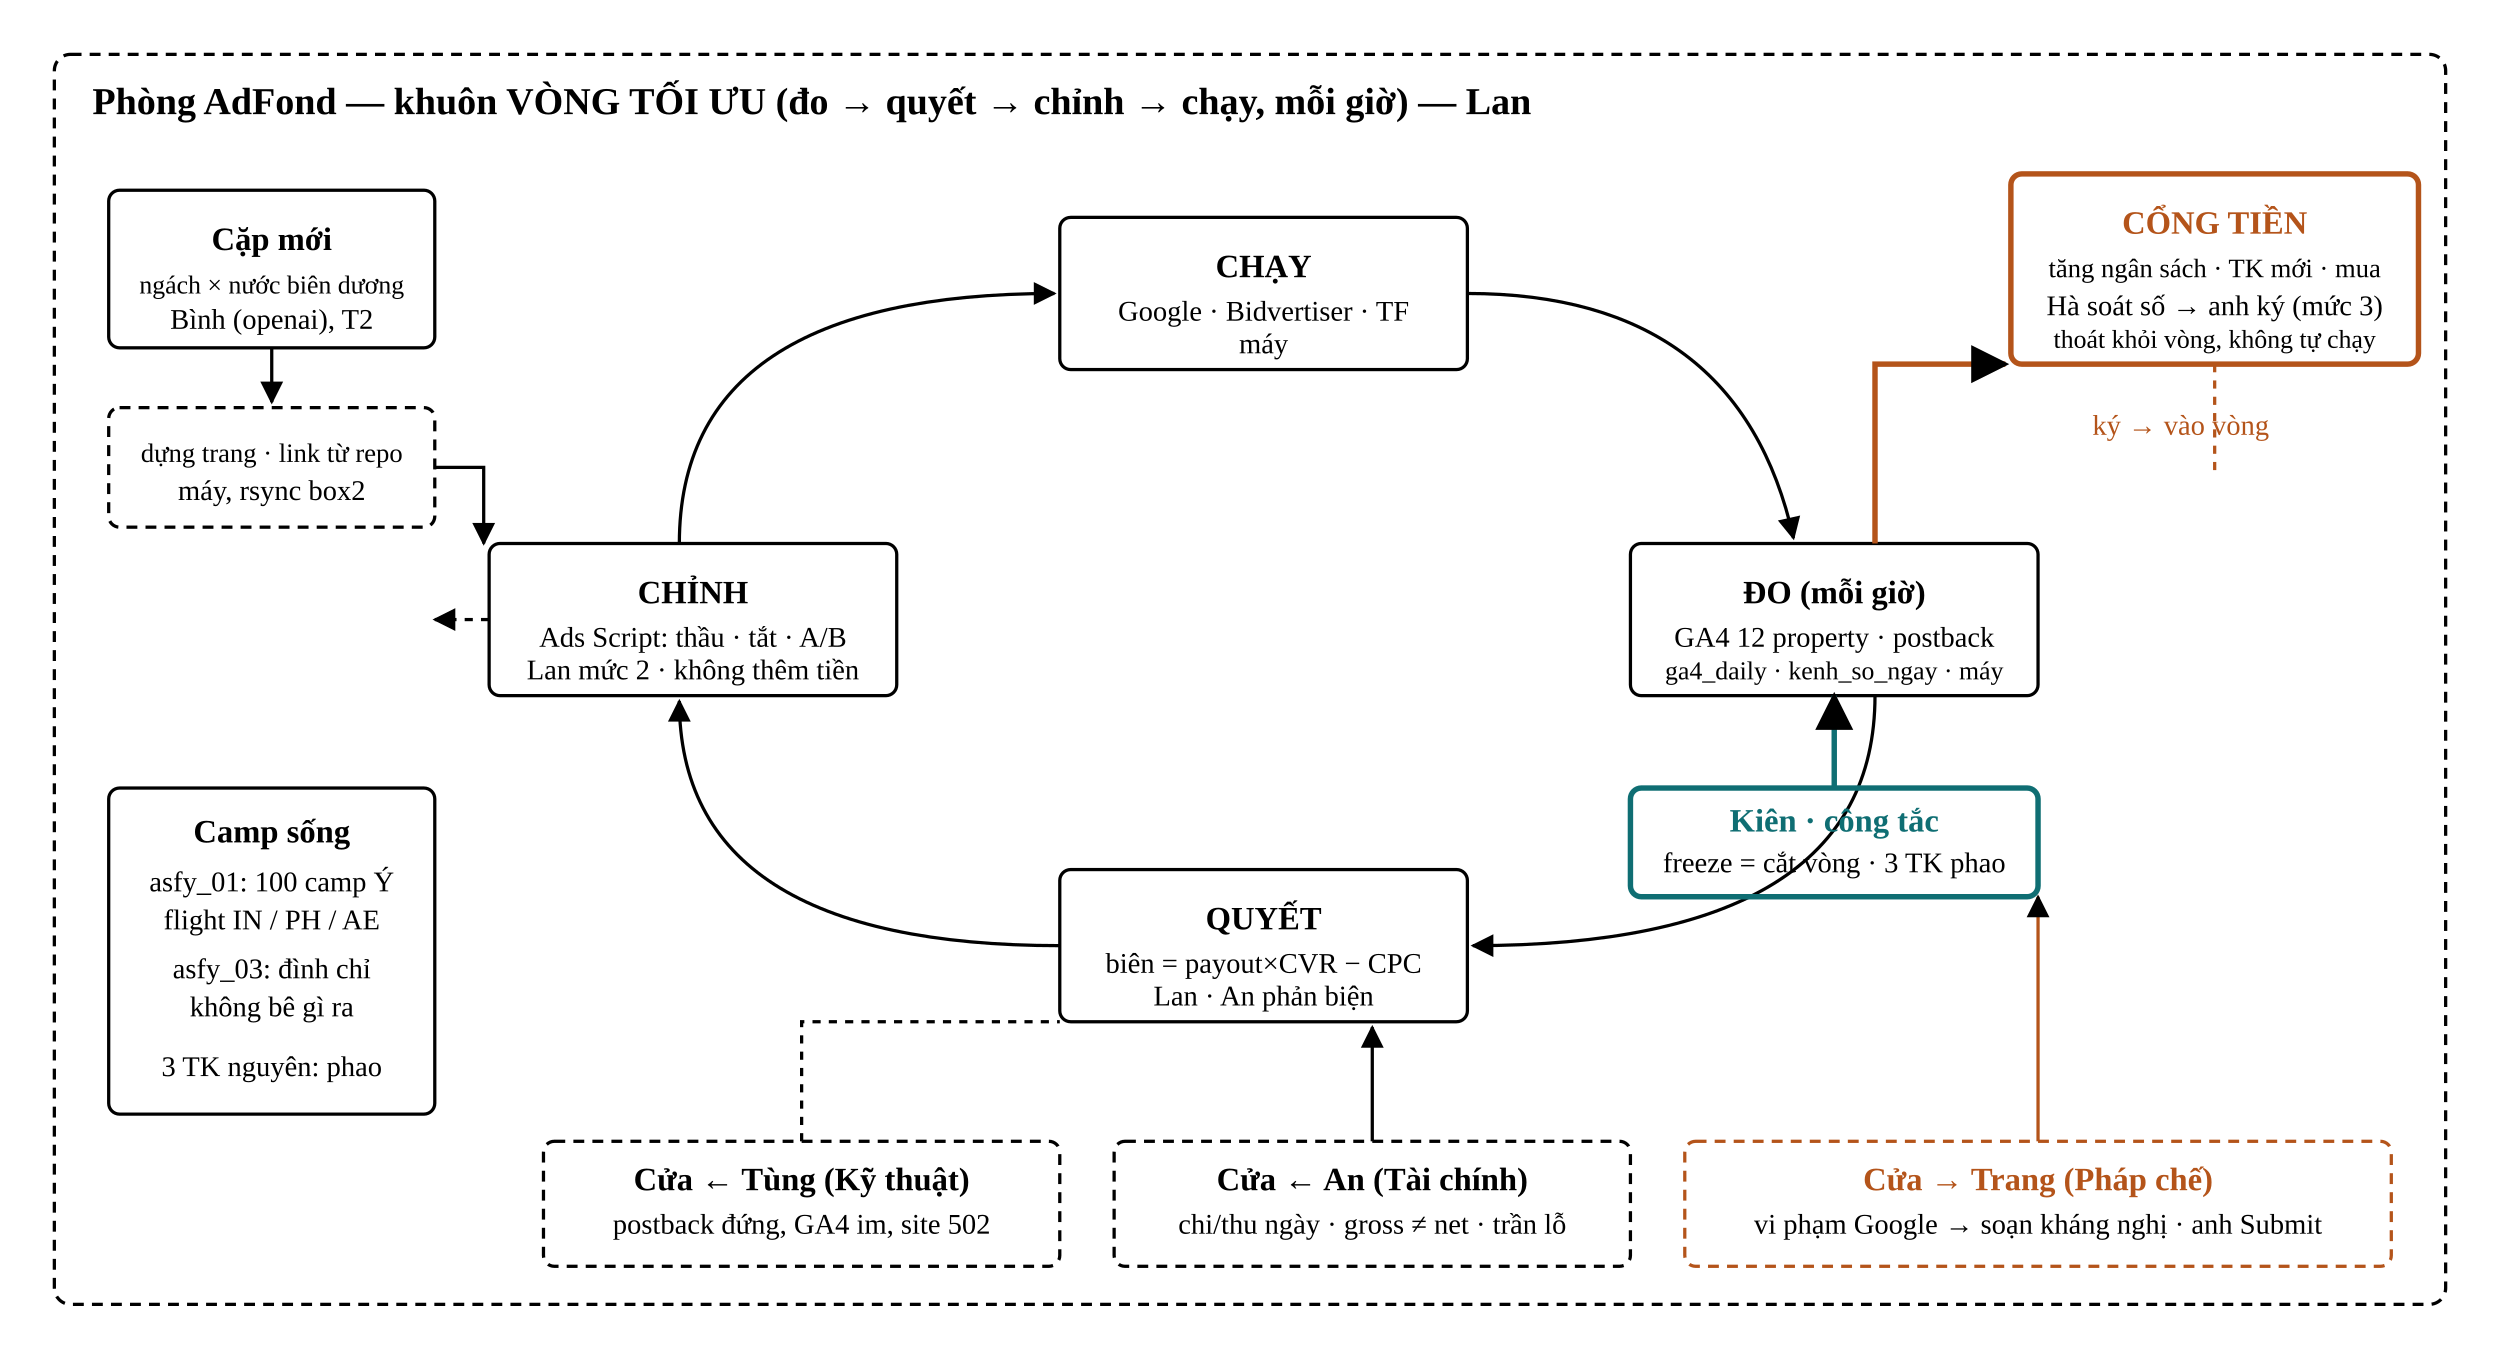
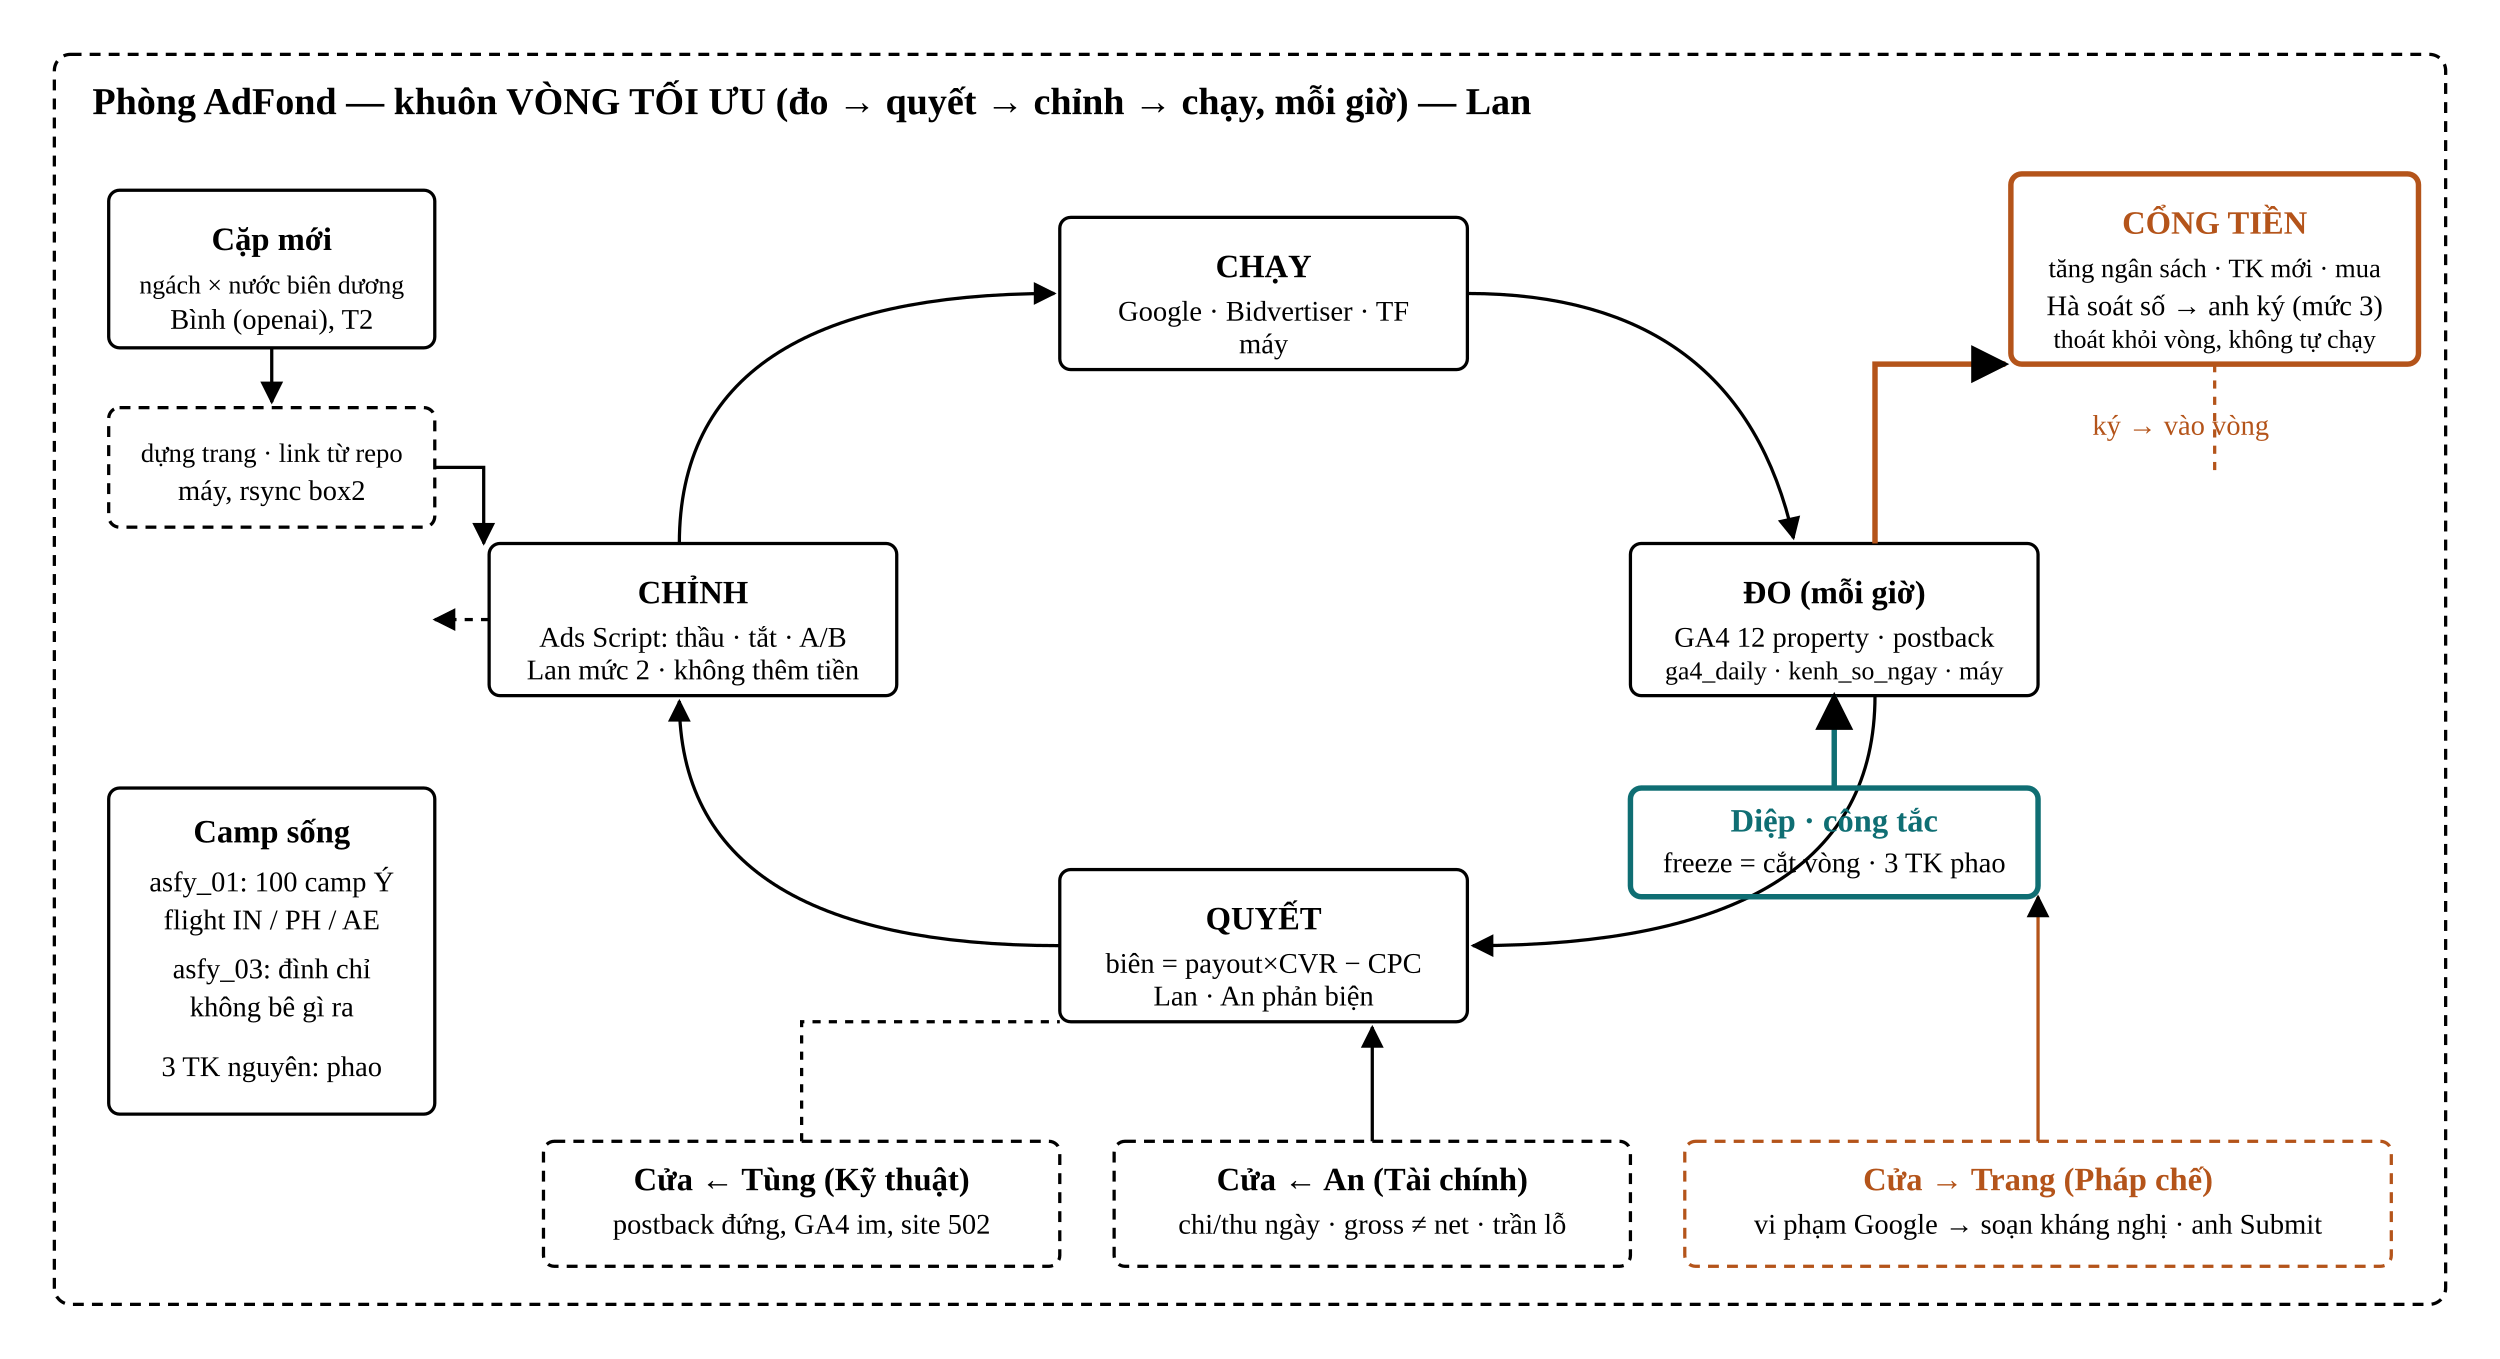
- <svg viewBox="0 0 920 500" role="img" aria-label="Phòng AdFond theo khuôn vòng tối ưu: camp chạy, GA4 đo mỗi giờ, Lan quyết theo biên, Ads Script chỉnh trần thầu, quay lại chạy; cặp mới từ Bình đi vào vòng qua dựng trang; mọi thứ chạm tiền thoát ra cổng anh ký; Kiên là công tắc cắt vòng; Trang nhận thông báo chính sách" class="so-do">
+ <svg viewBox="0 0 920 500" role="img" aria-label="Phòng AdFond theo khuôn vòng tối ưu: camp chạy, GA4 đo mỗi giờ, Lan quyết theo biên, Ads Script chỉnh trần thầu, quay lại chạy; cặp mới từ Bình đi vào vòng qua dựng trang; mọi thứ chạm tiền thoát ra cổng anh ký; Diệp là công tắc cắt vòng; Trang nhận thông báo chính sách" class="so-do">
  <defs>
    <marker id="ar" viewBox="0 0 10 10" refX="9" refY="5" markerWidth="7" markerHeight="7" orient="auto-start-reverse">
      <path d="M0 0L10 5L0 10z" fill="currentColor" />
    </marker>
  </defs>
  <g fill="none" stroke="currentColor" stroke-width="1.2">
    <rect x="20" y="20" width="880" height="460" rx="6" stroke-dasharray="4 3" />
    <text x="34" y="42" font-size="14" font-weight="600" fill="currentColor" stroke="none">Phòng AdFond — khuôn VÒNG TỐI ƯU (đo → quyết → chỉnh → chạy, mỗi giờ) — Lan</text>
    <rect x="390" y="80" width="150" height="56" rx="4" />
    <rect x="600" y="200" width="150" height="56" rx="4" />
    <rect x="390" y="320" width="150" height="56" rx="4" />
    <rect x="180" y="200" width="150" height="56" rx="4" />
    <path d="M540 108 Q640 108 660 198" marker-end="url(#ar)" />
    <path d="M690 256 Q690 348 542 348" marker-end="url(#ar)" />
    <path d="M390 348 Q250 348 250 258" marker-end="url(#ar)" />
    <path d="M250 200 Q250 108 388 108" marker-end="url(#ar)" />
    <rect x="40" y="70" width="120" height="58" rx="4" />
    <rect x="40" y="150" width="120" height="44" rx="4" stroke-dasharray="4 3" />
    <path d="M100 128 V148" marker-end="url(#ar)" />
    <path d="M160 172 H178 V200" marker-end="url(#ar)" />
    <rect x="740" y="64" width="150" height="70" rx="4" stroke="#b4541a" stroke-width="2" />
    <path d="M690 200 V134 H738" marker-end="url(#ar)" stroke="#b4541a" stroke-width="2" />
    <path d="M815 134 V175" stroke="#b4541a" stroke-dasharray="3 3" />
    <text x="770" y="160" font-size="10.5" fill="#b4541a" stroke="none">ký → vào vòng</text>
    <rect x="600" y="290" width="150" height="40" rx="4" stroke="#0f6e73" stroke-width="2" />
    <path d="M675 290 V256" marker-end="url(#ar)" stroke="#0f6e73" stroke-width="2" />
    <rect x="40" y="290" width="120" height="120" rx="4" />
    <path d="M180 228 H160" marker-end="url(#ar)" stroke-dasharray="3 3" />
    <rect x="200" y="420" width="190" height="46" rx="4" stroke-dasharray="4 3" />
    <rect x="410" y="420" width="190" height="46" rx="4" stroke-dasharray="4 3" />
    <rect x="620" y="420" width="260" height="46" rx="4" stroke="#b4541a" stroke-dasharray="4 3" />
    <path d="M295 420 V376 H390" stroke-dasharray="3 3" />
    <path d="M505 420 V378" marker-end="url(#ar)" />
    <path d="M750 420 V330" marker-end="url(#ar)" stroke="#b4541a" />
  </g>
  <g fill="currentColor">
    <text x="465" y="102" text-anchor="middle" font-weight="600">CHẠY</text>
    <text x="465" y="118" text-anchor="middle" font-size="10.5">Google · Bidvertiser · TF</text>
    <text x="465" y="130" text-anchor="middle" font-size="10.5">máy</text>
    <text x="675" y="222" text-anchor="middle" font-weight="600">ĐO (mỗi giờ)</text>
    <text x="675" y="238" text-anchor="middle" font-size="10.5">GA4 12 property · postback</text>
    <text x="675" y="250" text-anchor="middle" font-size="9.5">ga4_daily · kenh_so_ngay · máy</text>
    <text x="465" y="342" text-anchor="middle" font-weight="600">QUYẾT</text>
    <text x="465" y="358" text-anchor="middle" font-size="10.5">biên = payout×CVR − CPC</text>
    <text x="465" y="370" text-anchor="middle" font-size="10.5">Lan · An phản biện</text>
    <text x="255" y="222" text-anchor="middle" font-weight="600">CHỈNH</text>
    <text x="255" y="238" text-anchor="middle" font-size="10.5">Ads Script: thầu · tắt · A/B</text>
    <text x="255" y="250" text-anchor="middle" font-size="10.5">Lan mức 2 · không thêm tiền</text>
    <text x="100" y="92" text-anchor="middle" font-weight="600">Cặp mới</text>
    <text x="100" y="108" text-anchor="middle" font-size="9.5">ngách × nước biên dương</text>
    <text x="100" y="121" text-anchor="middle" font-size="10.5">Bình (openai), T2</text>
    <text x="100" y="170" text-anchor="middle" font-size="9.8">dựng trang · link từ repo</text>
    <text x="100" y="184" text-anchor="middle" font-size="10.5">máy, rsync box2</text>
    <text x="815" y="86" text-anchor="middle" font-weight="600" fill="#b4541a">CỔNG TIỀN</text>
    <text x="815" y="102" text-anchor="middle" font-size="9.8">tăng ngân sách · TK mới · mua</text>
    <text x="815" y="116" text-anchor="middle" font-size="10.5">Hà soát số → anh ký (mức 3)</text>
    <text x="815" y="128" text-anchor="middle" font-size="9.5">thoát khỏi vòng, không tự chạy</text>
-     <text x="675" y="306" text-anchor="middle" font-weight="600" fill="#0f6e73">Kiên · công tắc</text>
+     <text x="675" y="306" text-anchor="middle" font-weight="600" fill="#0f6e73">Diệp · công tắc</text>
    <text x="675" y="321" text-anchor="middle" font-size="10.5">freeze = cắt vòng · 3 TK phao</text>
    <text x="100" y="310" text-anchor="middle" font-weight="600">Camp sống</text>
    <text x="100" y="328" text-anchor="middle" font-size="10.5">asfy_01: 100 camp Ý</text>
    <text x="100" y="342" text-anchor="middle" font-size="10.5">flight IN / PH / AE</text>
    <text x="100" y="360" text-anchor="middle" font-size="10.5">asfy_03: đình chỉ</text>
    <text x="100" y="374" text-anchor="middle" font-size="10.5">không bê gì ra</text>
    <text x="100" y="396" text-anchor="middle" font-size="10.5">3 TK nguyên: phao</text>
    <text x="295" y="438" text-anchor="middle" font-weight="600">Cửa ← Tùng (Kỹ thuật)</text>
    <text x="295" y="454" text-anchor="middle" font-size="10.5">postback đứng, GA4 im, site 502</text>
    <text x="505" y="438" text-anchor="middle" font-weight="600">Cửa ← An (Tài chính)</text>
    <text x="505" y="454" text-anchor="middle" font-size="10.5">chi/thu ngày · gross ≠ net · trần lỗ</text>
    <text x="750" y="438" text-anchor="middle" font-weight="600" fill="#b4541a">Cửa → Trang (Pháp chế)</text>
    <text x="750" y="454" text-anchor="middle" font-size="10.5">vi phạm Google → soạn kháng nghị · anh Submit</text>
  </g>
</svg>
